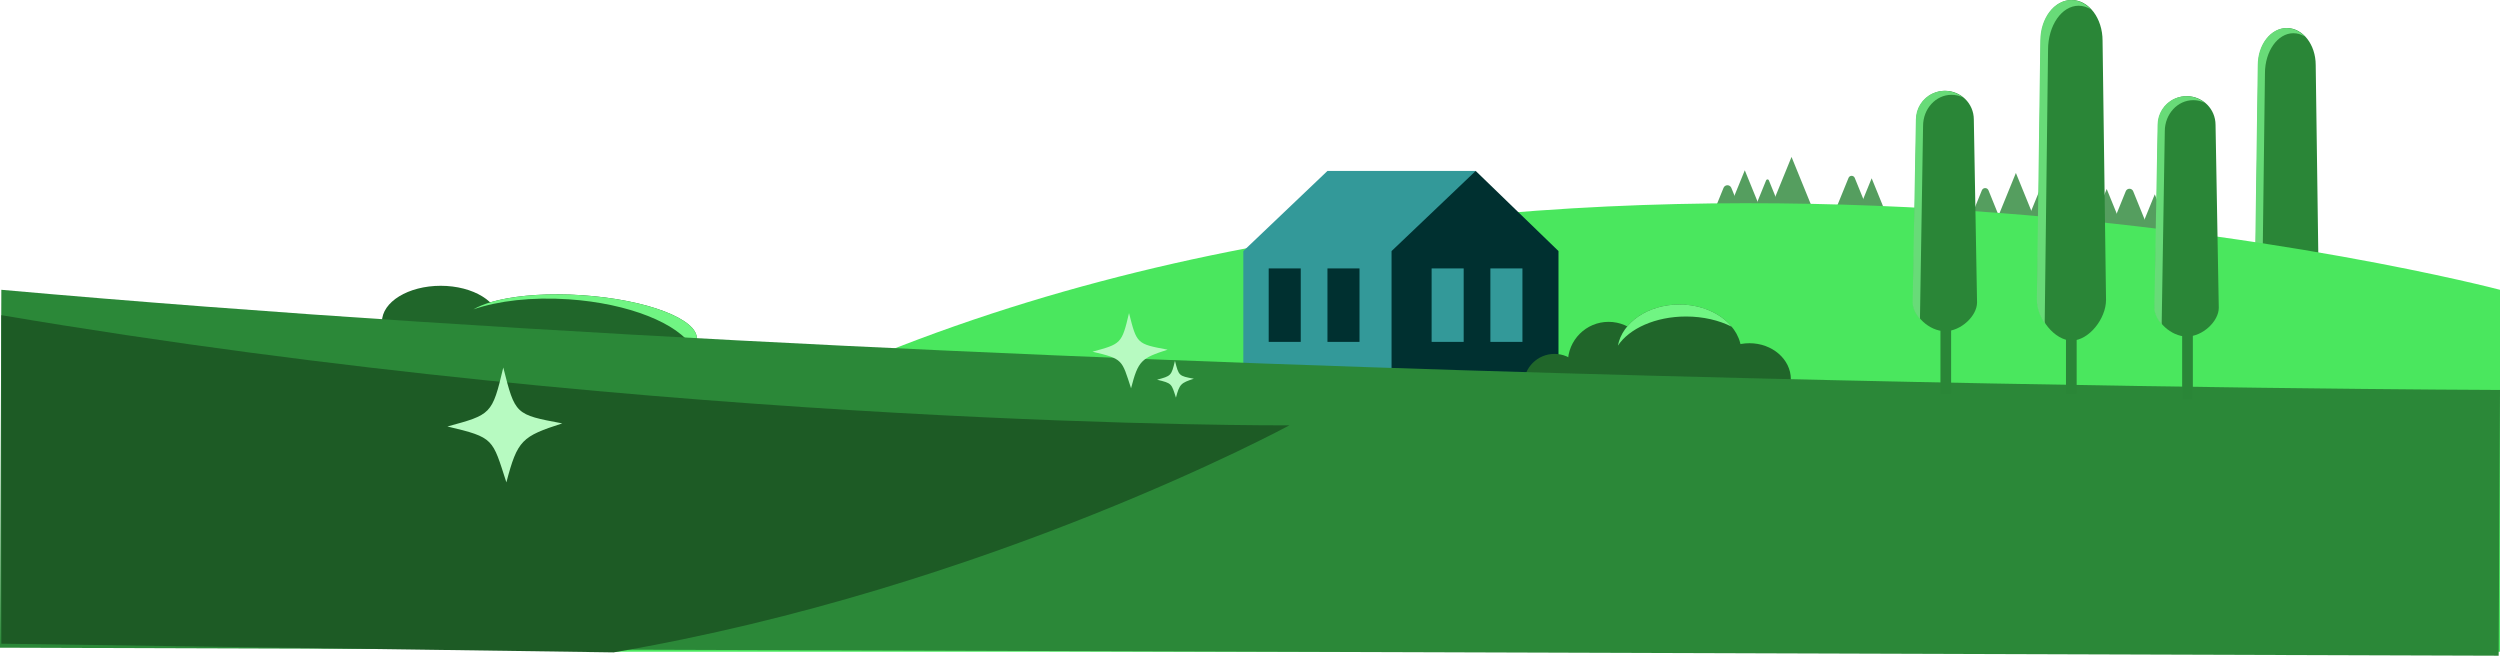
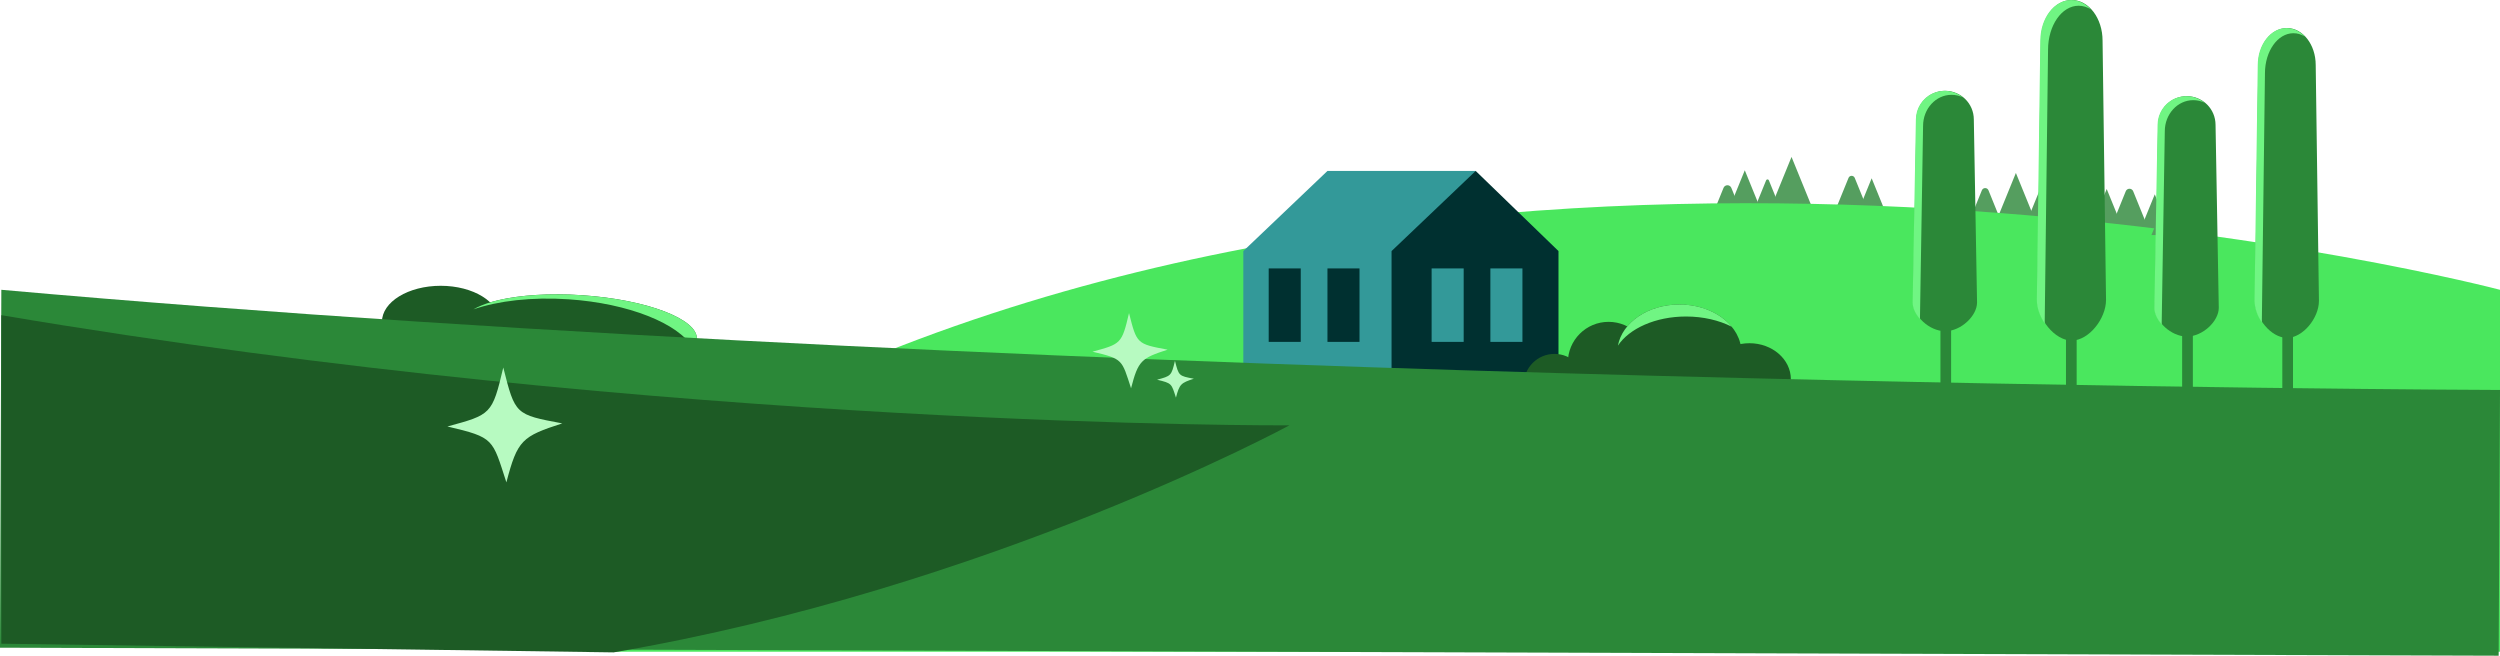
<svg xmlns="http://www.w3.org/2000/svg" viewBox="0 0 1872 491">
  <defs>
    <style>
      .cls-1 {
-         fill: #2a8637;
+         fill: #559e5f;
      }

      .cls-2 {
-         fill: #68db78;
+         fill: #4ae75e;
      }

      .cls-3 {
-         fill: #20662a;
+         fill: #2b8838;
      }

      .cls-4 {
+         fill: #1d5b25;
+       }
+ 
+       .cls-5 {
        fill: #70f583;
      }

-       .cls-5 {
-         fill: #559e5f;
-       }
- 
      .cls-6 {
-         fill: #4ae75e;
+         fill: #399;
      }

      .cls-7 {
-         fill: #399;
+         fill: #003030;
      }

      .cls-8 {
-         fill: #003030;
-       }
- 
-       .cls-9 {
-         fill: #2b8838;
-       }
- 
-       .cls-10 {
-         fill: #1d5b25;
-       }
- 
-       .cls-11 {
        fill: #b7fac1;
      }
    </style>
  </defs>
  <g id="Layer_2" data-name="Layer 2">
    <g id="Landscape">
      <g id="Element">
-         <path class="cls-1" d="M1712.5,21h0c-11.87,0-21.5,12.41-21.5,27.71l-2.42,176.58c0,12.9,12.05,27.71,23.92,27.71h0c11.87,0,23.92-14.81,23.92-27.71L1734,48.71C1734,33.41,1724.37,21,1712.5,21Z" />
-         <path class="cls-2" d="M1725.77,27.33a16,16,0,0,0-8.46-2.46c-11.77,0-21.31,13.44-21.31,30l-2.34,186.43a29,29,0,0,1-5.48-16l2.42-176.58c0-15.3,9.63-27.71,21.5-27.71A18.75,18.75,0,0,1,1725.77,27.33Z" />
-         <rect class="cls-1" x="1709" y="248" width="8" height="52" />
-         <ellipse class="cls-3" cx="330" cy="241" rx="44" ry="27" />
-         <ellipse class="cls-3" cx="434" cy="248" rx="27" ry="88" transform="translate(157.46 664.4) rotate(-86.16)" />
-         <path class="cls-4" d="M521.8,253.9a10.39,10.39,0,0,1-3.07,6.39c-10.66-18-47.86-33.14-93-36.18-27.57-1.85-52.82,1.17-71.25,7.55,14.31-8.51,45.53-13,81.31-10.6C484.3,224.32,522.8,239,521.8,253.9Z" />
-         <path class="cls-5" d="M1290.58,140.67l-11.81,29a3.15,3.15,0,0,0,2.92,4.34h23.62a3.15,3.15,0,0,0,2.92-4.34l-11.81-29A3.15,3.15,0,0,0,1290.58,140.67Z" />
-         <polygon class="cls-5" points="1306.5 127.5 1290 168 1323 168 1306.5 127.5" />
-         <path class="cls-5" d="M1322.48,135l-14.86,36.47a1.1,1.1,0,0,0,1,1.52h29.72a1.1,1.1,0,0,0,1-1.52L1324.52,135A1.1,1.1,0,0,0,1322.48,135Z" />
-         <polygon class="cls-5" points="1341.5 117.5 1325 158 1358 158 1341.5 117.5" />
-         <path class="cls-5" d="M1384.18,133.2l-12.77,31.35a2.5,2.5,0,0,0,2.32,3.45h25.54a2.5,2.5,0,0,0,2.32-3.45l-12.77-31.35A2.51,2.51,0,0,0,1384.18,133.2Z" />
-         <polygon class="cls-5" points="1401.5 133.5 1385 174 1418 174 1401.5 133.5" />
-         <path class="cls-5" d="M1484,142.56l-12.53,30.77A2.66,2.66,0,0,0,1474,177H1499a2.66,2.66,0,0,0,2.47-3.67L1489,142.56A2.67,2.67,0,0,0,1484,142.56Z" />
-         <polygon class="cls-5" points="1509.5 129.5 1493 170 1526 170 1509.5 129.5" />
-         <polygon class="cls-5" points="1577.5 141.5 1561 182 1594 182 1577.5 141.5" />
-         <path class="cls-5" d="M1591.73,143.3l-12,29.58a3,3,0,0,0,2.77,4.12h24.1a3,3,0,0,0,2.77-4.12l-12-29.58A3,3,0,0,0,1591.73,143.3Z" />
-         <polygon class="cls-5" points="1613.5 145.5 1597 186 1630 186 1613.5 145.5" />
-         <polygon class="cls-5" points="1628.72 132.5 1611 176 1646.44 176 1628.72 132.5" />
-         <polygon class="cls-5" points="1530.5 134.5 1514 175 1547 175 1530.5 134.5" />
-         <path class="cls-6" d="M608,287c563-255,1264-70,1264-70V488H459Z" />
-         <polygon class="cls-7" points="1105 128 1105 232 1056 292 931 292 931 188 994 128 1105 128" />
-         <polygon class="cls-8" points="1167 188 1105 128 1042 188 1042 292 1167 292 1167 188" />
-         <circle class="cls-3" cx="1164" cy="288" r="23" />
-         <circle class="cls-3" cx="1204.5" cy="271.5" r="30.5" />
-         <ellipse class="cls-3" cx="1257.5" cy="264" rx="46.5" ry="36" />
-         <path class="cls-4" d="M1296.73,244.67c-9.43-4.81-21.32-7.67-34.23-7.67-22.88,0-42.52,9-51,21.8,3.25-17.42,22.61-30.8,46-30.8C1274,228,1288.48,234.65,1296.73,244.67Z" />
-         <ellipse class="cls-3" cx="1310" cy="284" rx="31" ry="27" />
-         <path class="cls-9" d="M1,217c804,71.64,1871,75,1871,75l-1,199L0,485Z" />
-         <path class="cls-10" d="M1,236c502,85,964.5,82.5,964.5,82.5s-225,122-506,170L1,482Z" />
-         <rect class="cls-8" x="950" y="201" width="24" height="55" />
-         <rect class="cls-8" x="994" y="201" width="24" height="55" />
-         <rect class="cls-7" x="1072" y="201" width="24" height="55" />
-         <rect class="cls-7" x="1116" y="201" width="24" height="55" />
-         <path class="cls-11" d="M845.41,234.44h0c5.83,23.08,5.83,23.08,28.91,27.39h0c-19.7,6.39-22,8.08-27.39,28.91h0c-7-21.39-5.83-22-28.91-27.39h0C839.41,257.52,840,257.52,845.41,234.44Z" />
-         <path class="cls-11" d="M376.86,275.19h0c8.9,35.25,8.9,35.25,44.16,41.84h0c-30.09,9.76-33.53,12.34-41.84,44.16h0c-10.62-32.68-8.9-33.54-44.16-41.84h0C367.7,310.44,368.56,310.44,376.86,275.19Z" />
-         <path class="cls-11" d="M879.81,270.18h0c2.85,11.3,2.85,11.3,14.15,13.41h0c-9.65,3.13-10.75,4-13.41,14.16h0c-3.41-10.48-2.85-10.75-14.15-13.41h0C876.87,281.48,877.14,281.48,879.81,270.18Z" />
-         <path class="cls-1" d="M1456.5,68h0A21.51,21.51,0,0,0,1435,89.5l-2.42,137c0,10,12.05,21.5,23.92,21.5h0c11.87,0,23.92-11.49,23.92-21.5L1478,89.5A21.51,21.51,0,0,0,1456.5,68Z" />
-         <path class="cls-2" d="M1469.77,72.91a19.64,19.64,0,0,0-8.46-1.91C1449.54,71,1440,81.43,1440,94.29l-2.34,144.64c-3.36-3.76-5.48-8.23-5.48-12.43l2.42-137a21.5,21.5,0,0,1,35.17-16.59Z" />
-         <rect class="cls-1" x="1453" y="243" width="8" height="52" />
-         <path class="cls-1" d="M1637.5,72h0A21.51,21.51,0,0,0,1616,93.5l-2.42,137c0,10,12.05,21.5,23.92,21.5h0c11.87,0,23.92-11.49,23.92-21.5L1659,93.5A21.51,21.51,0,0,0,1637.5,72Z" />
-         <path class="cls-2" d="M1650.77,76.91a19.64,19.64,0,0,0-8.46-1.91C1630.54,75,1621,85.43,1621,98.29l-2.34,144.64c-3.36-3.76-5.48-8.23-5.48-12.43l2.42-137a21.5,21.5,0,0,1,35.17-16.59Z" />
-         <rect class="cls-1" x="1634" y="247" width="8" height="52" />
-         <path class="cls-1" d="M1551.3,0h0c-12.75,0-23.09,13.64-23.09,30.46l-2.6,194.08c0,14.18,12.94,30.46,25.69,30.46h0c12.76,0,25.7-16.28,25.7-30.46l-2.6-194.08C1574.4,13.64,1564.06,0,1551.3,0Z" />
-         <path class="cls-2" d="M1565.56,7a16.92,16.92,0,0,0-9.09-2.71c-12.64,0-22.89,14.78-22.89,33l-2.51,204.91c-3.61-5.33-5.89-11.66-5.89-17.61l2.6-194.08c0-16.82,10.34-30.46,23.1-30.46C1556.46,0,1561.57,2.62,1565.56,7Z" />
-         <rect class="cls-1" x="1547" y="243" width="8" height="52" />
+         <path class="cls-1" d="M1290.58,140.67l-11.81,29a3.15,3.15,0,0,0,2.92,4.34h23.62a3.15,3.15,0,0,0,2.92-4.34l-11.81-29A3.15,3.15,0,0,0,1290.58,140.67Z" />
+         <polygon class="cls-1" points="1306.5 127.5 1290 168 1323 168 1306.5 127.5" />
+         <path class="cls-1" d="M1322.48,135l-14.86,36.47a1.1,1.1,0,0,0,1,1.52h29.72a1.1,1.1,0,0,0,1-1.52L1324.52,135A1.1,1.1,0,0,0,1322.48,135Z" />
+         <polygon class="cls-1" points="1341.5 117.5 1325 158 1358 158 1341.5 117.5" />
+         <path class="cls-1" d="M1384.18,133.2l-12.77,31.35a2.5,2.5,0,0,0,2.32,3.45h25.54a2.5,2.5,0,0,0,2.32-3.45l-12.77-31.35A2.51,2.51,0,0,0,1384.18,133.2Z" />
+         <polygon class="cls-1" points="1401.5 133.5 1385 174 1418 174 1401.5 133.5" />
+         <path class="cls-1" d="M1484,142.56l-12.53,30.77A2.66,2.66,0,0,0,1474,177H1499a2.66,2.66,0,0,0,2.47-3.67L1489,142.56A2.67,2.67,0,0,0,1484,142.56Z" />
+         <polygon class="cls-1" points="1509.5 129.5 1493 170 1526 170 1509.5 129.5" />
+         <polygon class="cls-1" points="1577.5 141.5 1561 182 1594 182 1577.5 141.5" />
+         <path class="cls-1" d="M1591.73,143.3l-12,29.58a3,3,0,0,0,2.77,4.12h24.1a3,3,0,0,0,2.77-4.12l-12-29.58A3,3,0,0,0,1591.73,143.3Z" />
+         <polygon class="cls-1" points="1613.5 145.5 1597 186 1630 186 1613.5 145.5" />
+         <polygon class="cls-1" points="1530.5 134.5 1514 175 1547 175 1530.5 134.5" />
+         <path class="cls-2" d="M608,287c563-255,1264-70,1264-70V488H459Z" />
+         <rect class="cls-3" x="1709" y="248" width="8" height="52" />
+         <ellipse class="cls-4" cx="330" cy="241" rx="44" ry="27" />
+         <ellipse class="cls-4" cx="434" cy="248" rx="27" ry="88" transform="translate(157.46 664.4) rotate(-86.16)" />
+         <path class="cls-5" d="M521.8,253.9a10.39,10.39,0,0,1-3.07,6.39c-10.66-18-47.86-33.14-93-36.18-27.57-1.85-52.82,1.17-71.25,7.55,14.31-8.51,45.53-13,81.31-10.6C484.3,224.32,522.8,239,521.8,253.9Z" />
+         <polygon class="cls-1" points="1628.72 132.5 1611 176 1646.44 176 1628.72 132.5" />
+         <polygon class="cls-6" points="1105 128 1105 232 1056 292 931 292 931 188 994 128 1105 128" />
+         <polygon class="cls-7" points="1167 188 1105 128 1042 188 1042 292 1167 292 1167 188" />
+         <circle class="cls-4" cx="1164" cy="288" r="23" />
+         <circle class="cls-4" cx="1204.5" cy="271.5" r="30.5" />
+         <ellipse class="cls-4" cx="1257.5" cy="264" rx="46.5" ry="36" />
+         <path class="cls-5" d="M1296.73,244.67c-9.43-4.81-21.32-7.67-34.23-7.67-22.88,0-42.52,9-51,21.8,3.25-17.42,22.61-30.8,46-30.8C1274,228,1288.48,234.65,1296.73,244.67Z" />
+         <ellipse class="cls-4" cx="1310" cy="284" rx="31" ry="27" />
+         <path class="cls-3" d="M1,217c804,71.64,1871,75,1871,75l-1,199L0,485Z" />
+         <path class="cls-4" d="M1,236c502,85,964.5,82.5,964.5,82.5s-225,122-506,170L1,482Z" />
+         <rect class="cls-7" x="950" y="201" width="24" height="55" />
+         <rect class="cls-7" x="994" y="201" width="24" height="55" />
+         <rect class="cls-6" x="1072" y="201" width="24" height="55" />
+         <rect class="cls-6" x="1116" y="201" width="24" height="55" />
+         <path class="cls-8" d="M845.41,234.44h0c5.83,23.08,5.83,23.08,28.91,27.39h0c-19.7,6.39-22,8.08-27.39,28.91h0c-7-21.39-5.83-22-28.91-27.39h0C839.41,257.52,840,257.52,845.41,234.44Z" />
+         <path class="cls-8" d="M376.86,275.19h0c8.9,35.25,8.9,35.25,44.16,41.84h0c-30.09,9.76-33.53,12.34-41.84,44.16h0c-10.62-32.68-8.9-33.54-44.16-41.84h0C367.7,310.44,368.56,310.44,376.86,275.19Z" />
+         <path class="cls-8" d="M879.81,270.18h0c2.85,11.3,2.85,11.3,14.15,13.41h0c-9.65,3.13-10.75,4-13.41,14.16h0c-3.41-10.48-2.85-10.75-14.15-13.41h0C876.87,281.48,877.14,281.48,879.81,270.18Z" />
+         <path class="cls-3" d="M1456.5,68h0A21.51,21.51,0,0,0,1435,89.5l-2.42,137c0,10,12.05,21.5,23.92,21.5h0c11.87,0,23.92-11.49,23.92-21.5L1478,89.5A21.51,21.51,0,0,0,1456.5,68Z" />
+         <path class="cls-5" d="M1469.77,72.91a19.64,19.64,0,0,0-8.46-1.91C1449.54,71,1440,81.43,1440,94.29l-2.34,144.64c-3.36-3.76-5.48-8.23-5.48-12.43l2.42-137a21.5,21.5,0,0,1,35.17-16.59Z" />
+         <rect class="cls-3" x="1453" y="243" width="8" height="52" />
+         <path class="cls-3" d="M1637.5,72h0A21.51,21.51,0,0,0,1616,93.5l-2.42,137c0,10,12.05,21.5,23.92,21.5h0c11.87,0,23.92-11.49,23.92-21.5L1659,93.5A21.51,21.51,0,0,0,1637.5,72Z" />
+         <path class="cls-5" d="M1650.77,76.91a19.64,19.64,0,0,0-8.46-1.91C1630.54,75,1621,85.43,1621,98.29l-2.34,144.64c-3.36-3.76-5.48-8.23-5.48-12.43l2.42-137a21.5,21.5,0,0,1,35.17-16.59Z" />
+         <rect class="cls-3" x="1634" y="247" width="8" height="52" />
+         <path class="cls-3" d="M1551.3,0h0c-12.75,0-23.09,13.64-23.09,30.46l-2.6,194.08c0,14.18,12.94,30.46,25.69,30.46h0c12.76,0,25.7-16.28,25.7-30.46l-2.6-194.08C1574.4,13.64,1564.06,0,1551.3,0Z" />
+         <path class="cls-5" d="M1565.56,7a16.92,16.92,0,0,0-9.09-2.71c-12.64,0-22.89,14.78-22.89,33l-2.51,204.91c-3.61-5.33-5.89-11.66-5.89-17.61l2.6-194.08c0-16.82,10.34-30.46,23.1-30.46C1556.46,0,1561.57,2.62,1565.56,7Z" />
+         <rect class="cls-3" x="1547" y="243" width="8" height="52" />
+         <path class="cls-3" d="M1712.5,21h0c-11.87,0-21.5,12.41-21.5,27.71l-2.42,176.58c0,12.9,12.05,27.71,23.92,27.71h0c11.87,0,23.92-14.81,23.92-27.71L1734,48.71C1734,33.41,1724.37,21,1712.5,21Z" />
+         <path class="cls-5" d="M1725.77,27.33a16,16,0,0,0-8.46-2.46c-11.77,0-21.31,13.44-21.31,30l-2.34,186.43a29,29,0,0,1-5.48-16l2.42-176.58c0-15.3,9.63-27.71,21.5-27.71A18.75,18.75,0,0,1,1725.77,27.33Z" />
      </g>
    </g>
  </g>
</svg>
